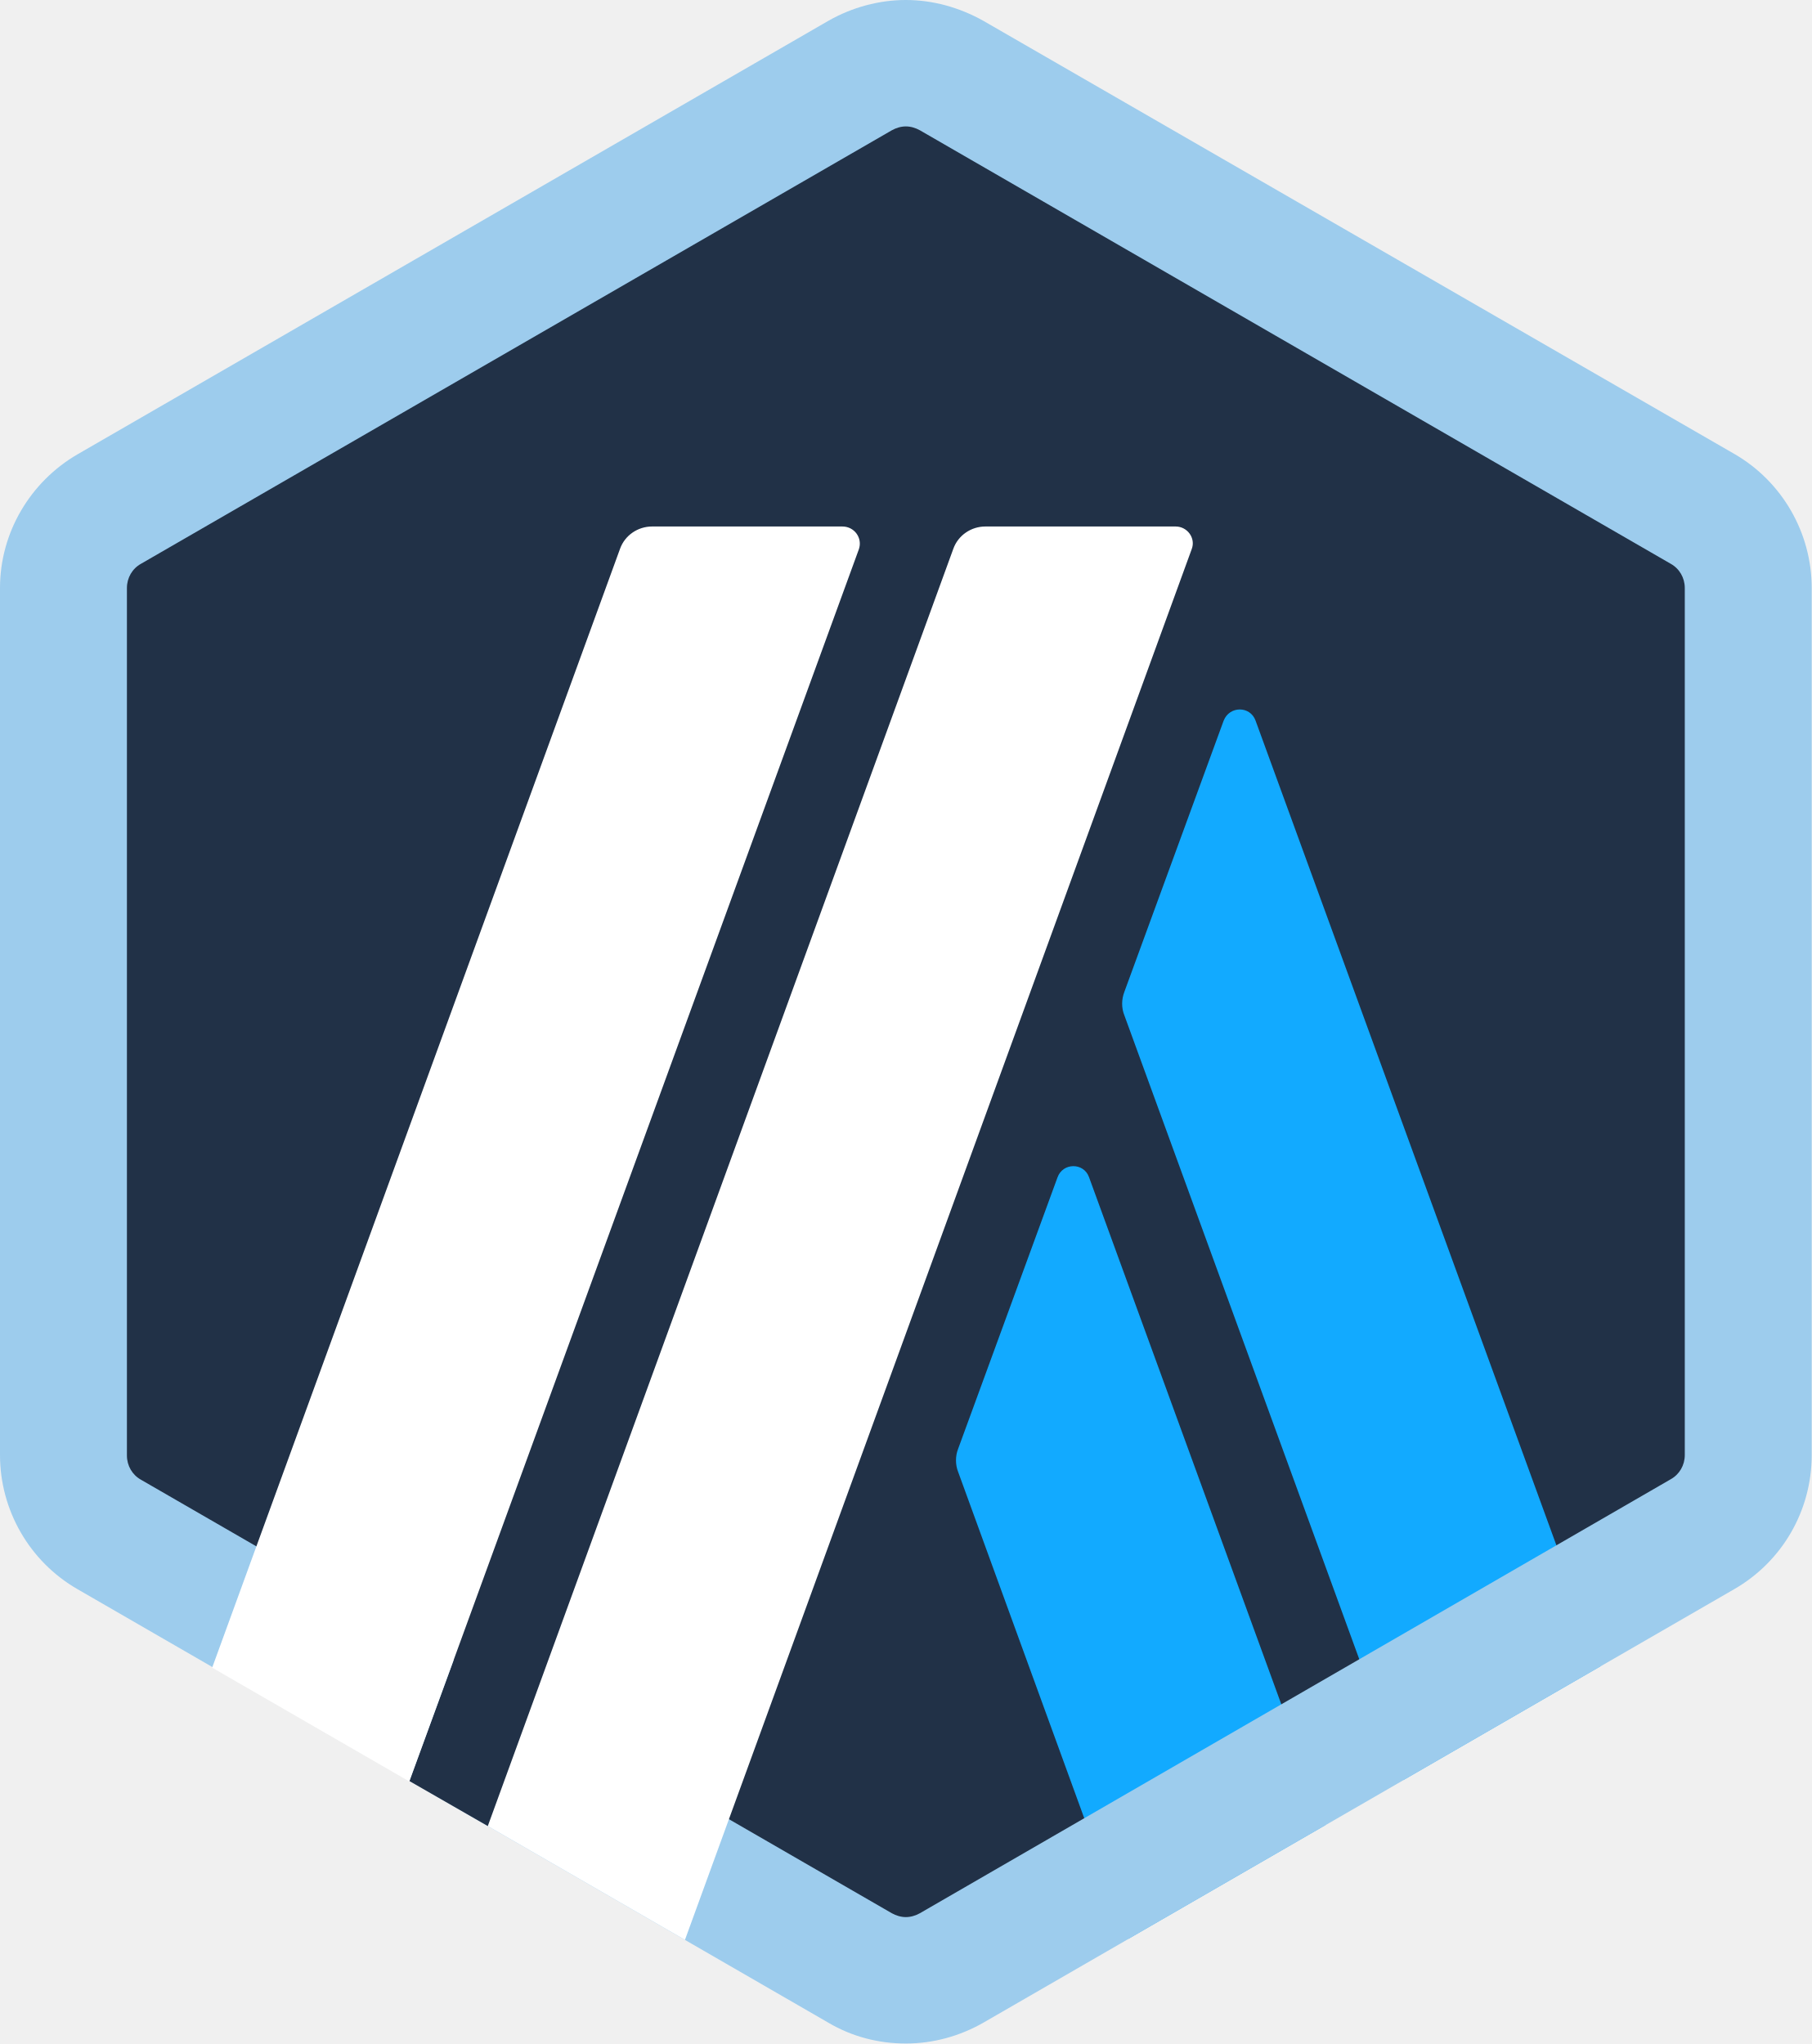
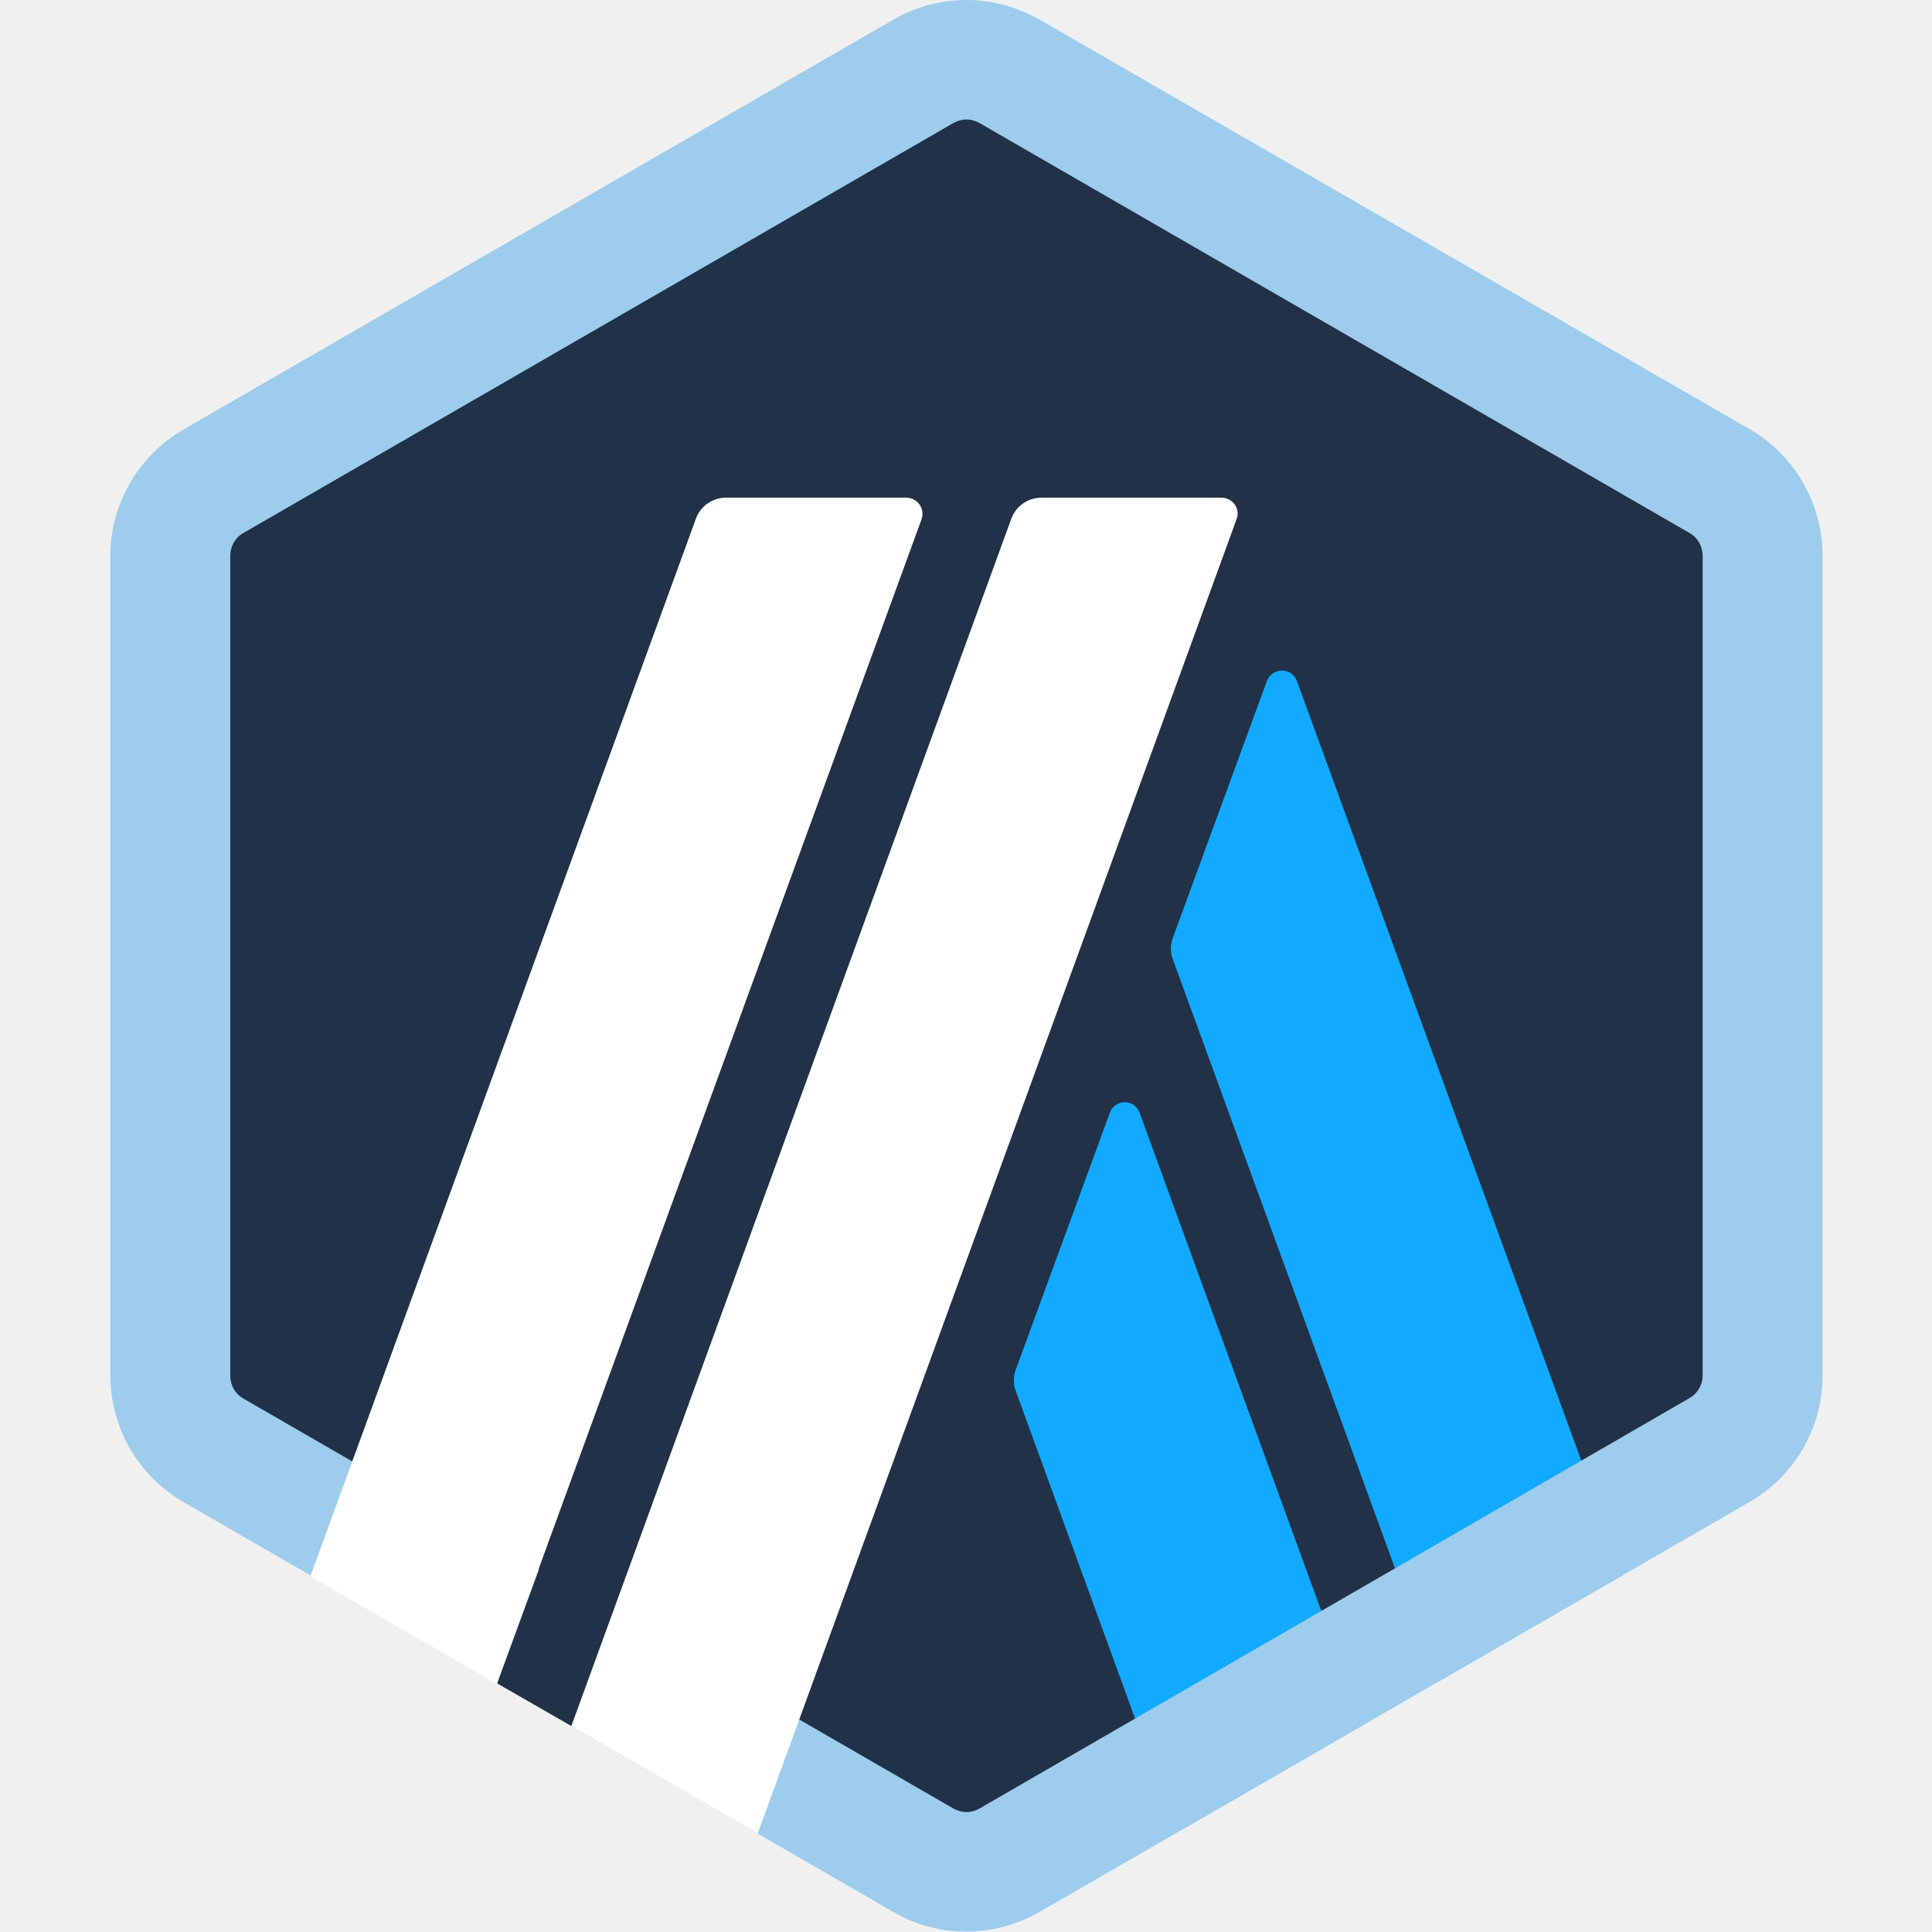
- <svg xmlns="http://www.w3.org/2000/svg" version="1.1" id="Layer_1" x="0px" y="0px" viewBox="0 0 373.9 422" style="enable-background:new 0 0 373.9 422;" xml:space="preserve">
-   <style type="text/css">
- 	.st0{fill:#213147;}
- 	.st1{fill:#12AAFF;}
- 	.st2{fill:#9DCCED;}
- 	.st3{fill:#FFFFFF;}
- </style>
-   <path class="st0" d="M14.2,128.3v165.5c0,10.5,5.6,20.3,14.8,25.5L172.2,402c9.1,5.3,20.4,5.3,29.5,0L345,319.3  c9.1-5.3,14.8-15,14.8-25.5V128.3c0-10.5-5.6-20.3-14.8-25.6L201.7,20c-9.1-5.3-20.4-5.3-29.5,0L28.9,102.7  C19.9,108,14.2,117.7,14.2,128.3z" />
+ <svg xmlns="http://www.w3.org/2000/svg" id="Layer_1" version="1.1" viewBox="0 0 422 422">
+   <defs>
+     <style>
+       .st0 {
+         fill: #12aaff;
+       }
+ 
+       .st1 {
+         fill: #fff;
+       }
+ 
+       .st2 {
+         fill: #9dcced;
+       }
+ 
+       .st3 {
+         fill: #213147;
+       }
+     </style>
+   </defs>
+   <path class="st3" d="M38.3,128.3v165.5c0,10.5,5.6,20.3,14.8,25.5l143.2,82.7c9.1,5.3,20.4,5.3,29.5,0l143.3-82.7c9.1-5.3,14.8-15,14.8-25.5v-165.5c0-10.5-5.6-20.3-14.8-25.6L225.8,20c-9.1-5.3-20.4-5.3-29.5,0L53,102.7c-9,5.3-14.7,15-14.7,25.6Z" />
  <g>
-     <path class="st1" d="M218.3,243.1l-20.5,56c-0.6,1.5-0.6,3.3,0,4.8l35.1,96.4l40.7-23.5l-48.8-133.8   C223.7,240,219.4,240,218.3,243.1L218.3,243.1z" />
-     <path class="st1" d="M259.2,148.8c-1.1-3.1-5.4-3.1-6.6,0l-20.5,56c-0.6,1.6-0.6,3.3,0,4.8l57.6,157.9l40.7-23.5L259.2,148.8   L259.2,148.8z" />
+     <path class="st0" d="M242.4,243.1l-20.5,56c-.6,1.5-.6,3.3,0,4.8l35.1,96.4,40.7-23.5-48.8-133.8c-1.1-3-5.4-3-6.5.1h0Z" />
+     <path class="st0" d="M283.3,148.8c-1.1-3.1-5.4-3.1-6.6,0l-20.5,56c-.6,1.6-.6,3.3,0,4.8l57.6,157.9,40.7-23.5-71.2-195.2h0Z" />
  </g>
-   <path class="st2" d="M187,26.1c1,0,2,0.3,2.9,0.8l155,89.5c1.8,1,2.9,2.9,2.9,5v179c0,2.1-1.1,4-2.9,5l-155,89.6  c-0.9,0.5-1.9,0.8-2.9,0.8s-2-0.3-2.9-0.8l-155-89.5c-1.8-1-2.9-2.9-2.9-5V121.4c0-2.1,1.1-4,2.9-5l155-89.5  C185,26.4,186,26.1,187,26.1 M187,0c-5.5,0-11.1,1.5-16,4.3L16,93.8c-9.8,5.7-16,16.2-16,27.6v179c0,11.4,6.1,22,16,27.7l155,89.5  c4.9,2.9,10.4,4.3,16,4.3s11.1-1.5,16-4.3l155-89.5c9.9-5.7,16-16.2,16-27.7v-179c0-11.4-6.1-22-16-27.7L203,4.3  C198,1.5,192.5,0,187,0L187,0L187,0z" />
-   <polygon class="st0" points="84.5,367.7 98.8,328.7 127.4,352.5 100.7,377 " />
+   <path class="st2" d="M211.1,26.1c1,0,2,.3,2.9.8l155,89.5c1.8,1,2.9,2.9,2.9,5v179c0,2.1-1.1,4-2.9,5l-155,89.6c-.9.5-1.9.8-2.9.8s-2-.3-2.9-.8l-155-89.5c-1.8-1-2.9-2.9-2.9-5V121.4c0-2.1,1.1-4,2.9-5L208.2,26.9c.9-.5,1.9-.8,2.9-.8M211.1,0C205.6,0,199.9,1.5,195.1,4.3L40.1,93.8c-9.8,5.7-16,16.2-16,27.6v179c0,11.4,6.1,22,16,27.7l155,89.5c4.9,2.9,10.4,4.3,16,4.3s11.1-1.5,16-4.3l155-89.5c9.9-5.7,16-16.2,16-27.7V121.4c0-11.4-6.1-22-16-27.7L227.1,4.3C222.1,1.5,216.6,0,211.1,0h0Z" />
+   <polygon class="st3" points="108.6 367.7 122.9 328.7 151.5 352.5 124.8 377 108.6 367.7" />
  <g>
-     <path class="st3" d="M173.9,108.7h-39.3c-2.9,0-5.6,1.8-6.6,4.6l-84.2,231l40.7,23.5l92.8-254.4   C178.1,111.1,176.4,108.7,173.9,108.7L173.9,108.7z" />
-     <path class="st3" d="M242.7,108.7h-39.3c-2.9,0-5.6,1.8-6.6,4.6L100.7,377l40.7,23.5L246,113.4   C246.9,111.1,245.1,108.7,242.7,108.7z" />
+     <path class="st1" d="M197.9,108.7h-39.3c-2.9,0-5.6,1.8-6.6,4.6l-84.2,231,40.7,23.5,92.8-254.4c.8-2.3-.9-4.7-3.4-4.7h0Z" />
+     <path class="st1" d="M266.8,108.7h-39.3c-2.9,0-5.6,1.8-6.6,4.6l-96.1,263.7,40.7,23.5,104.6-287.1c.9-2.3-.9-4.7-3.3-4.7Z" />
  </g>
</svg>
